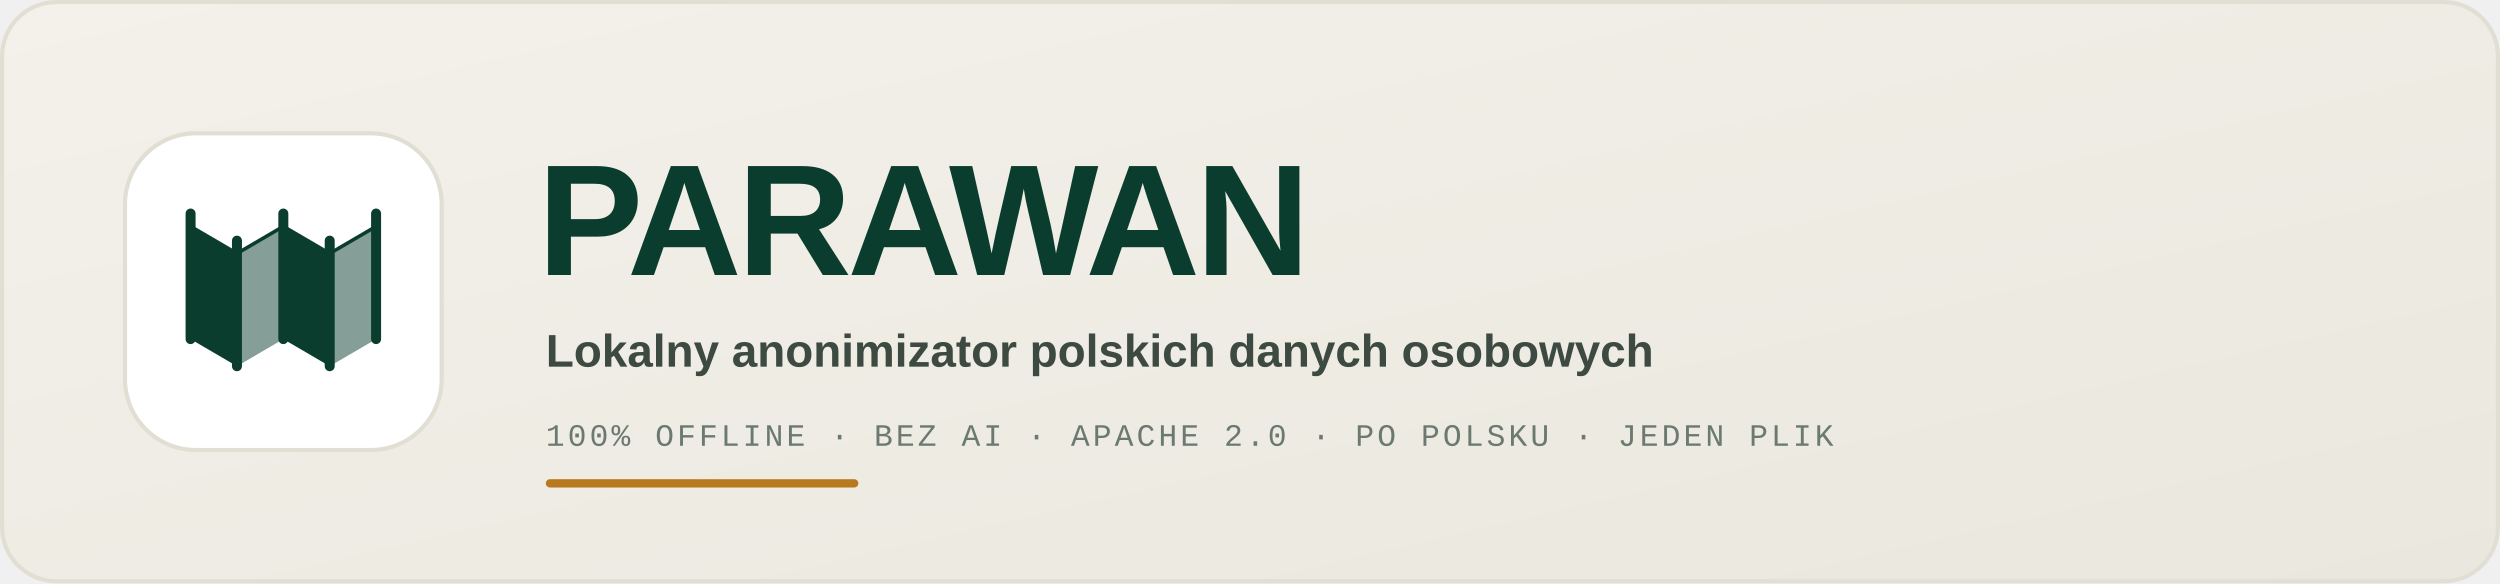
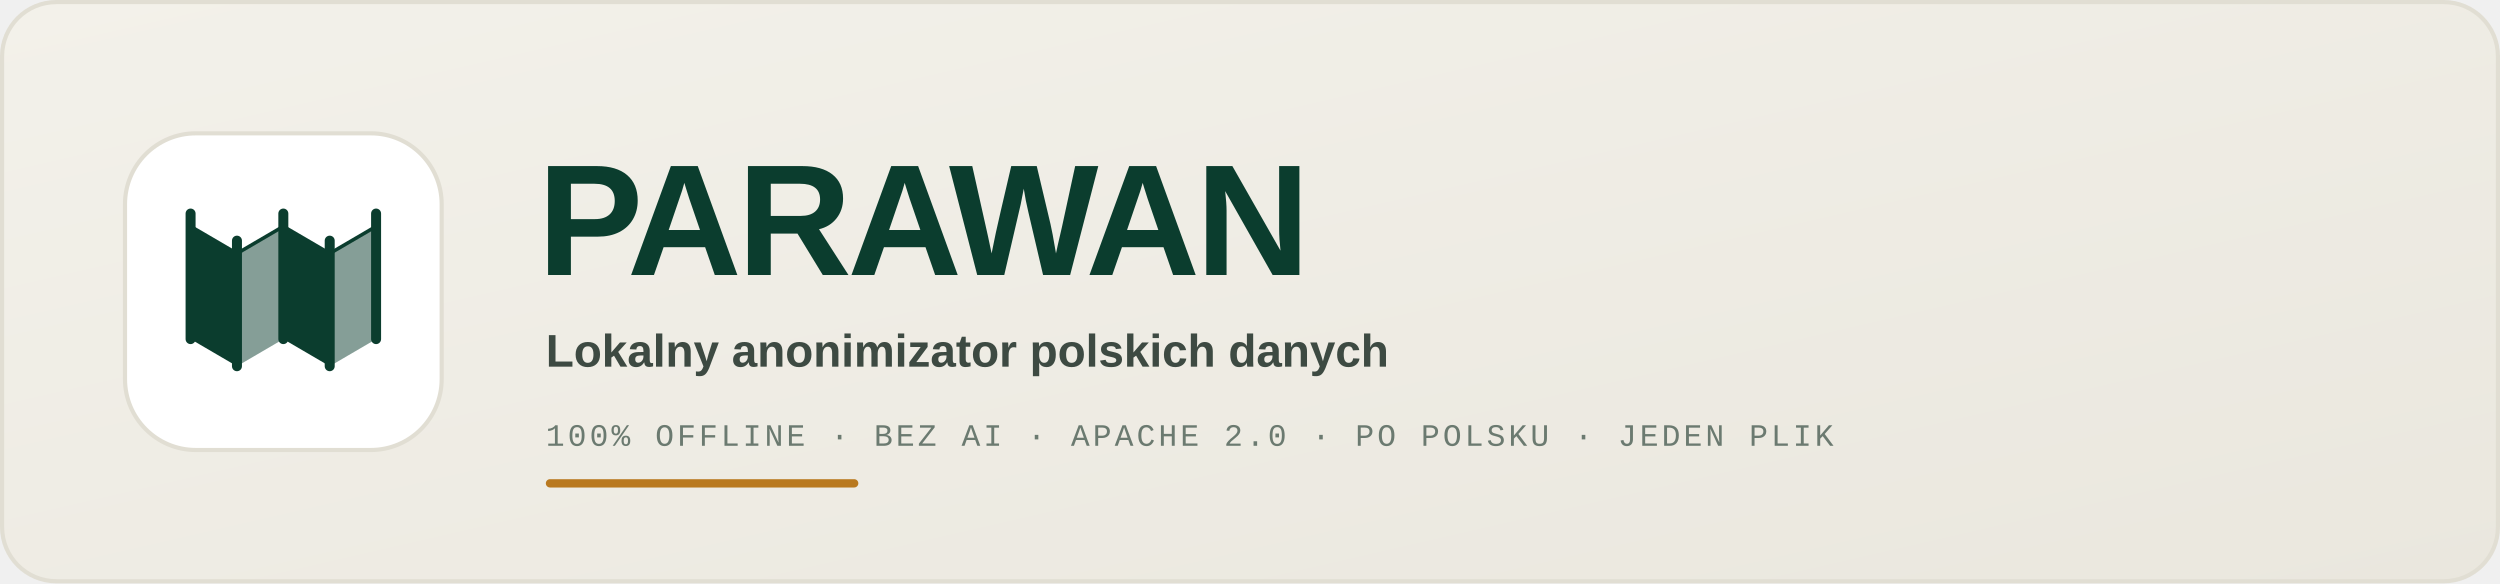
<svg xmlns="http://www.w3.org/2000/svg" viewBox="0 0 1200 280" width="1200" height="280" role="img" aria-label="Parawan: lokalny anonimizator polskich danych osobowych">
  <defs>
    <linearGradient id="bg" x1="0" y1="0" x2="1" y2="1">
      <stop offset="0" stop-color="#F3F1EA" />
      <stop offset="1" stop-color="#EAE7DE" />
    </linearGradient>
  </defs>
  <rect x="1" y="1" width="1198" height="278" rx="26" fill="url(#bg)" stroke="#E1DED3" stroke-width="2" />
  <rect x="60" y="64" width="152" height="152" rx="34" fill="#FFFFFF" stroke="#E1DED3" stroke-width="2" />
  <svg x="86" y="94" width="100" height="92" viewBox="14 48 292 235" preserveAspectRatio="xMidYMid meet">
    <polygon points="30,74 95,112 95,270 30,232" fill="#0B3D2E" />
    <polygon points="95,112 160,74 160,232 95,270" fill="#859E97" />
    <polygon points="160,74 225,112 225,270 160,232" fill="#0B3D2E" />
    <polygon points="225,112 290,74 290,232 225,270" fill="#859E97" />
    <path d="M30 74 L95 112 L160 74 L225 112 L290 74" fill="none" stroke="#0B3D2E" stroke-width="5" stroke-linejoin="round" stroke-linecap="round" />
    <line x1="30" y1="56" x2="30" y2="232" stroke="#0B3D2E" stroke-width="14" stroke-linecap="round" />
    <line x1="95" y1="94" x2="95" y2="270" stroke="#0B3D2E" stroke-width="14" stroke-linecap="round" />
    <line x1="160" y1="56" x2="160" y2="232" stroke="#0B3D2E" stroke-width="14" stroke-linecap="round" />
    <line x1="225" y1="94" x2="225" y2="270" stroke="#0B3D2E" stroke-width="14" stroke-linecap="round" />
    <line x1="290" y1="56" x2="290" y2="232" stroke="#0B3D2E" stroke-width="14" stroke-linecap="round" />
  </svg>
  <text x="258" y="132" font-family="'Archivo', 'Arial Black', Arial, sans-serif" font-size="76" font-weight="900" letter-spacing="-2" fill="#0B3D2E">PARAWAN</text>
-   <text x="262" y="176" font-family="'Archivo', Arial, sans-serif" font-size="22" font-weight="600" fill="#3D4A42">Lokalny anonimizator polskich danych osobowych</text>
+   <text x="262" y="176" font-family="'Archivo', Arial, sans-serif" font-size="22" font-weight="600" fill="#3D4A42">Lokalny anonimizator polskich danych</text>
  <text x="262" y="214" font-family="'IBM Plex Mono', 'Courier New', monospace" font-size="15" letter-spacing="1.5" fill="#6B7A70">100% OFFLINE  ·  BEZ AI  ·  APACHE 2.0  ·  PO POLSKU  ·  JEDEN PLIK</text>
  <rect x="262" y="230" width="150" height="4" rx="2" fill="#B9791F" />
</svg>
